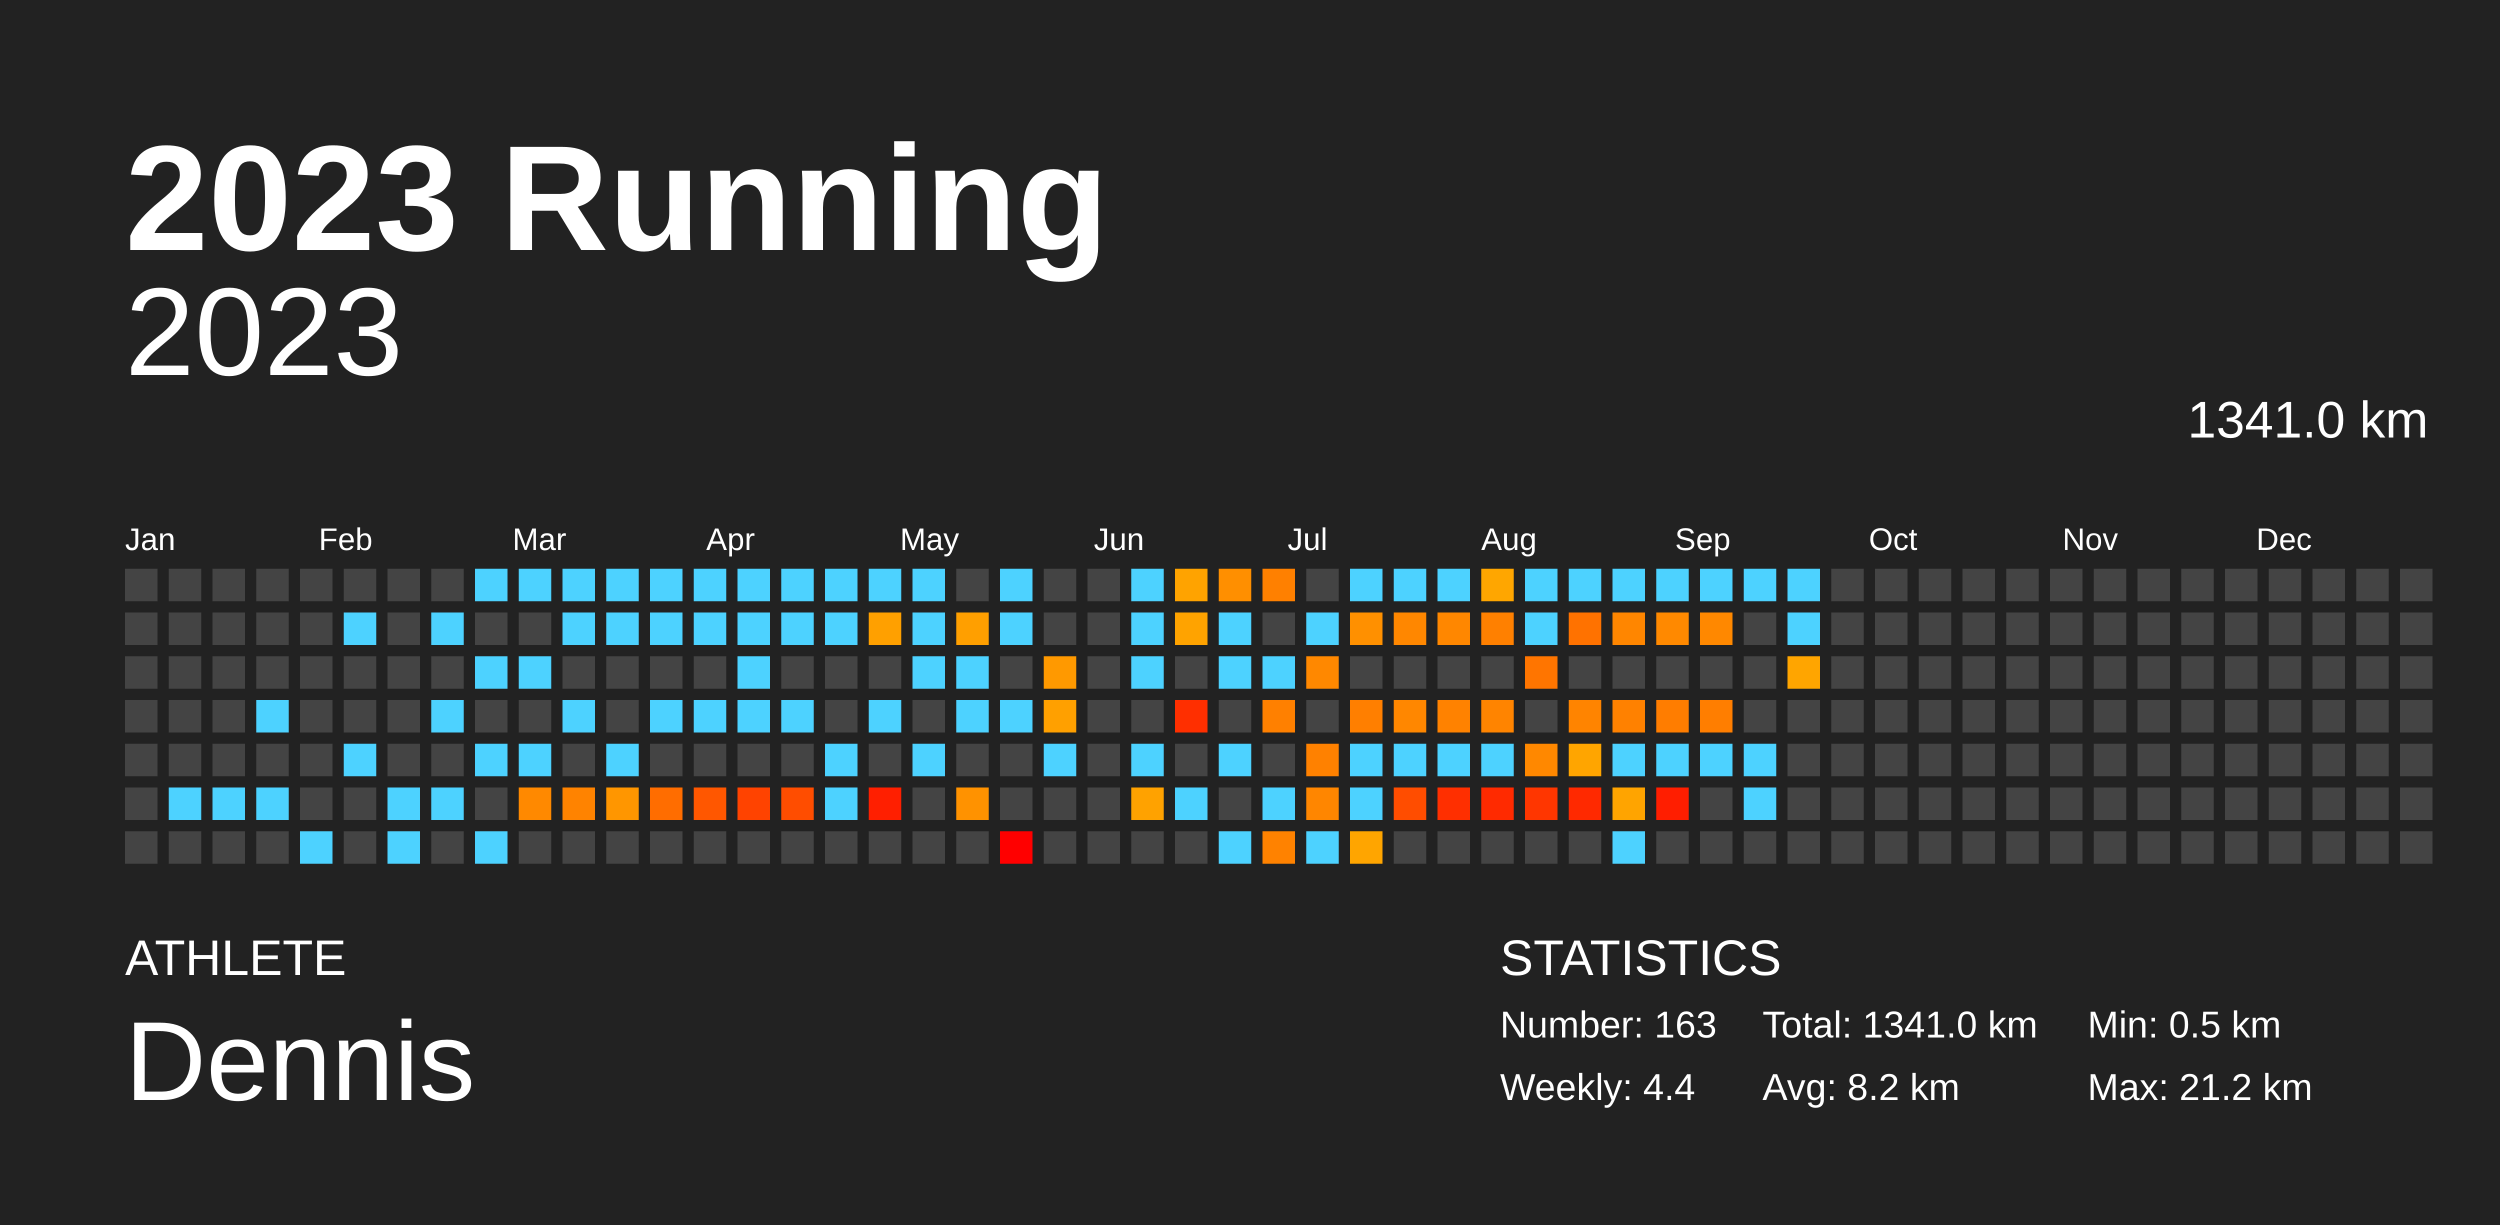
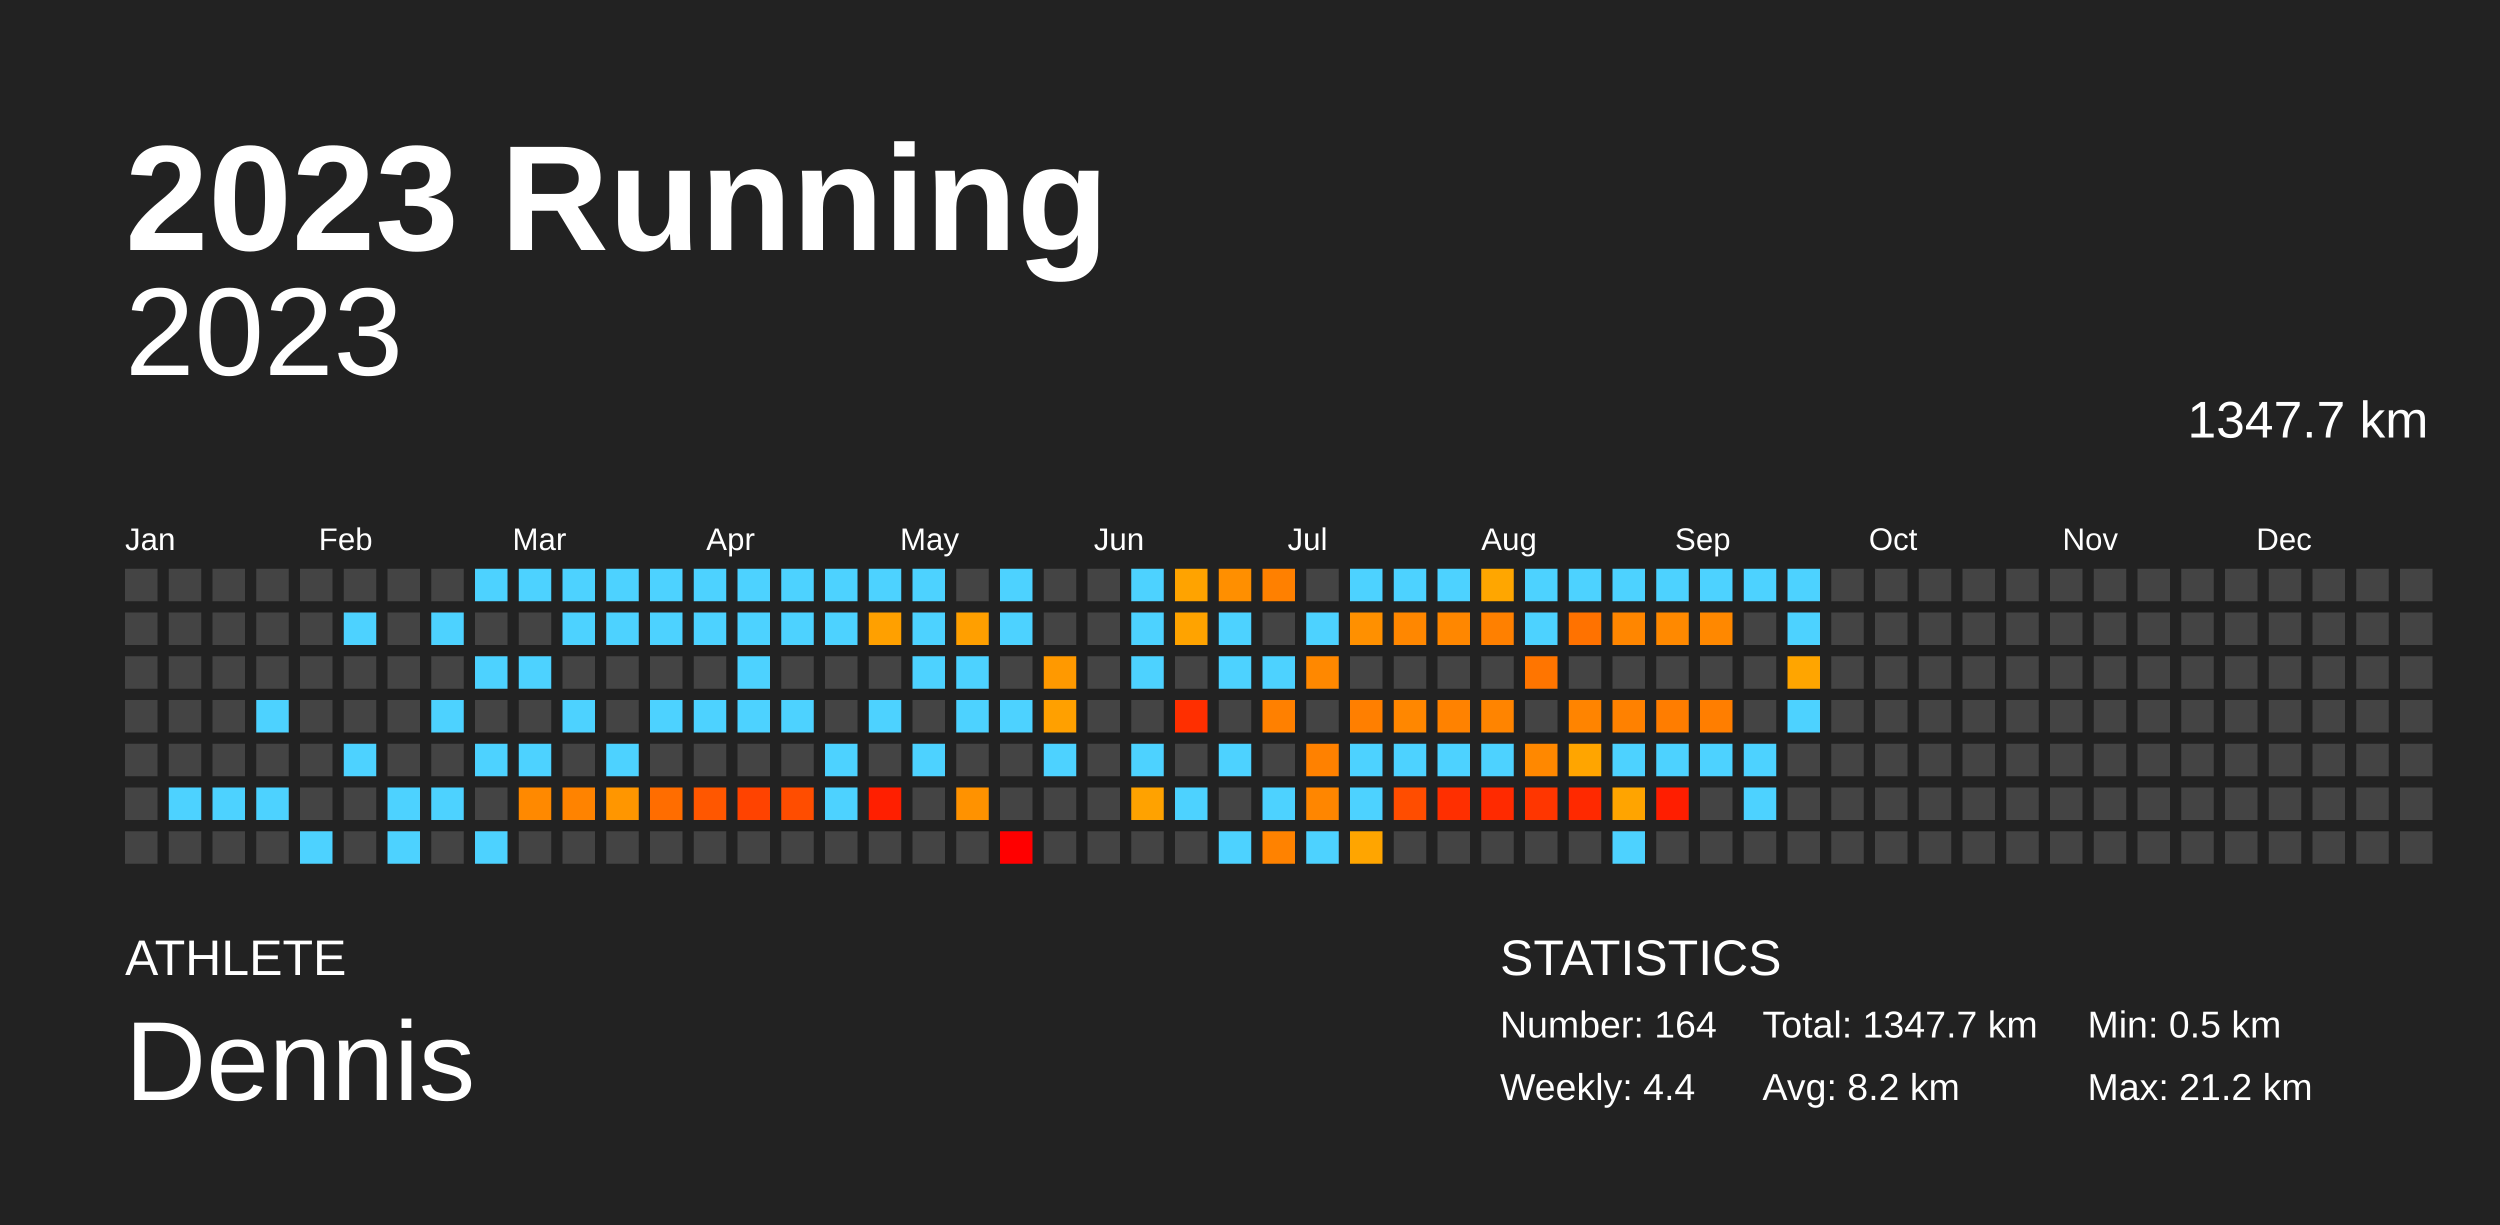
<svg xmlns="http://www.w3.org/2000/svg" baseProfile="full" height="98mm" version="1.1" viewBox="0,0,200,98" width="200mm">
  <defs />
  <rect fill="#222222" height="98" width="200" x="0" y="0" />
  <text fill="#FFFFFF" style="font-size:12px; font-family:Arial; font-weight:bold;" x="10" y="20">2023 Running</text>
  <text fill="#FFFFFF" style="font-size:4px; font-family:Arial" x="10" y="78">ATHLETE</text>
  <text fill="#FFFFFF" style="font-size:9px; font-family:Arial" x="10" y="88">Dennis</text>
  <text fill="#FFFFFF" style="font-size:4px; font-family:Arial" x="120" y="78">STATISTICS</text>
-   <text fill="#FFFFFF" style="font-size:3px; font-family:Arial" x="120" y="83">Number: 163</text>
+   <text fill="#FFFFFF" style="font-size:3px; font-family:Arial" x="120" y="83">Number: 164</text>
  <text fill="#FFFFFF" style="font-size:3px; font-family:Arial" x="120" y="88">Weekly: 4.4</text>
-   <text fill="#FFFFFF" style="font-size:3px; font-family:Arial" x="141" y="83">Total: 1341.0 km</text>
+   <text fill="#FFFFFF" style="font-size:3px; font-family:Arial" x="141" y="83">Total: 1347.7 km</text>
  <text fill="#FFFFFF" style="font-size:3px; font-family:Arial" x="141" y="88">Avg: 8.2 km</text>
  <text fill="#FFFFFF" style="font-size:3px; font-family:Arial" x="167" y="83">Min: 0.5 km</text>
  <text fill="#FFFFFF" style="font-size:3px; font-family:Arial" x="167" y="88">Max: 21.2 km</text>
  <text alignment-baseline="hanging" fill="#FFFFFF" style="font-size:10.0px; font-family:Arial;" x="10" y="30">2023</text>
-   <text alignment-baseline="hanging" fill="#FFFFFF" style="font-size:4.125px; font-family:Arial;" x="175" y="35">1341.0 km</text>
+   <text alignment-baseline="hanging" fill="#FFFFFF" style="font-size:4.125px; font-family:Arial;" x="175" y="35">1347.7 km</text>
  <text fill="#FFFFFF" style="font-size:2.5px; font-family:Arial" x="10.0" y="44">Jan</text>
  <text fill="#FFFFFF" style="font-size:2.5px; font-family:Arial" x="25.5" y="44">Feb</text>
  <text fill="#FFFFFF" style="font-size:2.5px; font-family:Arial" x="41.0" y="44">Mar</text>
  <text fill="#FFFFFF" style="font-size:2.5px; font-family:Arial" x="56.5" y="44">Apr</text>
  <text fill="#FFFFFF" style="font-size:2.5px; font-family:Arial" x="72.0" y="44">May</text>
  <text fill="#FFFFFF" style="font-size:2.5px; font-family:Arial" x="87.5" y="44">Jun</text>
  <text fill="#FFFFFF" style="font-size:2.5px; font-family:Arial" x="103.0" y="44">Jul</text>
  <text fill="#FFFFFF" style="font-size:2.5px; font-family:Arial" x="118.5" y="44">Aug</text>
  <text fill="#FFFFFF" style="font-size:2.5px; font-family:Arial" x="134.0" y="44">Sep</text>
  <text fill="#FFFFFF" style="font-size:2.5px; font-family:Arial" x="149.5" y="44">Oct</text>
  <text fill="#FFFFFF" style="font-size:2.5px; font-family:Arial" x="165.0" y="44">Nov</text>
  <text fill="#FFFFFF" style="font-size:2.5px; font-family:Arial" x="180.5" y="44">Dec</text>
  <rect fill="#444444" height="2.6" width="2.6" x="10.0" y="45.5" />
  <rect fill="#444444" height="2.6" width="2.6" x="10.0" y="49.0" />
  <rect fill="#444444" height="2.6" width="2.6" x="10.0" y="52.5" />
  <rect fill="#444444" height="2.6" width="2.6" x="10.0" y="56.0" />
  <rect fill="#444444" height="2.6" width="2.6" x="10.0" y="59.5" />
  <rect fill="#444444" height="2.6" width="2.6" x="10.0" y="63.0" />
  <rect fill="#444444" height="2.6" width="2.6" x="10.0" y="66.5" />
  <rect fill="#444444" height="2.6" width="2.6" x="13.5" y="45.5" />
  <rect fill="#444444" height="2.6" width="2.6" x="13.5" y="49.0" />
  <rect fill="#444444" height="2.6" width="2.6" x="13.5" y="52.5" />
  <rect fill="#444444" height="2.6" width="2.6" x="13.5" y="56.0" />
  <rect fill="#444444" height="2.6" width="2.6" x="13.5" y="59.5" />
  <rect fill="#4dd2ff" height="2.6" width="2.6" x="13.5" y="63.0" />
  <rect fill="#444444" height="2.6" width="2.6" x="13.5" y="66.5" />
  <rect fill="#444444" height="2.6" width="2.6" x="17.0" y="45.5" />
  <rect fill="#444444" height="2.6" width="2.6" x="17.0" y="49.0" />
  <rect fill="#444444" height="2.6" width="2.6" x="17.0" y="52.5" />
  <rect fill="#444444" height="2.6" width="2.6" x="17.0" y="56.0" />
  <rect fill="#444444" height="2.6" width="2.6" x="17.0" y="59.5" />
  <rect fill="#4dd2ff" height="2.6" width="2.6" x="17.0" y="63.0" />
  <rect fill="#444444" height="2.6" width="2.6" x="17.0" y="66.5" />
  <rect fill="#444444" height="2.6" width="2.6" x="20.5" y="45.5" />
  <rect fill="#444444" height="2.6" width="2.6" x="20.5" y="49.0" />
  <rect fill="#444444" height="2.6" width="2.6" x="20.5" y="52.5" />
  <rect fill="#4dd2ff" height="2.6" width="2.6" x="20.5" y="56.0" />
  <rect fill="#444444" height="2.6" width="2.6" x="20.5" y="59.5" />
  <rect fill="#4dd2ff" height="2.6" width="2.6" x="20.5" y="63.0" />
  <rect fill="#444444" height="2.6" width="2.6" x="20.5" y="66.5" />
  <rect fill="#444444" height="2.6" width="2.6" x="24.0" y="45.5" />
  <rect fill="#444444" height="2.6" width="2.6" x="24.0" y="49.0" />
  <rect fill="#444444" height="2.6" width="2.6" x="24.0" y="52.5" />
  <rect fill="#444444" height="2.6" width="2.6" x="24.0" y="56.0" />
  <rect fill="#444444" height="2.6" width="2.6" x="24.0" y="59.5" />
  <rect fill="#444444" height="2.6" width="2.6" x="24.0" y="63.0" />
  <rect fill="#4dd2ff" height="2.6" width="2.6" x="24.0" y="66.5" />
  <rect fill="#444444" height="2.6" width="2.6" x="27.5" y="45.5" />
  <rect fill="#4dd2ff" height="2.6" width="2.6" x="27.5" y="49.0" />
  <rect fill="#444444" height="2.6" width="2.6" x="27.5" y="52.5" />
  <rect fill="#444444" height="2.6" width="2.6" x="27.5" y="56.0" />
  <rect fill="#4dd2ff" height="2.6" width="2.6" x="27.5" y="59.5" />
  <rect fill="#444444" height="2.6" width="2.6" x="27.5" y="63.0" />
  <rect fill="#444444" height="2.6" width="2.6" x="27.5" y="66.5" />
  <rect fill="#444444" height="2.6" width="2.6" x="31.0" y="45.5" />
  <rect fill="#444444" height="2.6" width="2.6" x="31.0" y="49.0" />
  <rect fill="#444444" height="2.6" width="2.6" x="31.0" y="52.5" />
  <rect fill="#444444" height="2.6" width="2.6" x="31.0" y="56.0" />
  <rect fill="#444444" height="2.6" width="2.6" x="31.0" y="59.5" />
  <rect fill="#4dd2ff" height="2.6" width="2.6" x="31.0" y="63.0" />
  <rect fill="#4dd2ff" height="2.6" width="2.6" x="31.0" y="66.5" />
  <rect fill="#444444" height="2.6" width="2.6" x="34.5" y="45.5" />
  <rect fill="#4dd2ff" height="2.6" width="2.6" x="34.5" y="49.0" />
  <rect fill="#444444" height="2.6" width="2.6" x="34.5" y="52.5" />
  <rect fill="#4dd2ff" height="2.6" width="2.6" x="34.5" y="56.0" />
  <rect fill="#444444" height="2.6" width="2.6" x="34.5" y="59.5" />
  <rect fill="#4dd2ff" height="2.6" width="2.6" x="34.5" y="63.0" />
  <rect fill="#444444" height="2.6" width="2.6" x="34.5" y="66.5" />
  <rect fill="#4dd2ff" height="2.6" width="2.6" x="38.0" y="45.5" />
  <rect fill="#444444" height="2.6" width="2.6" x="38.0" y="49.0" />
  <rect fill="#4dd2ff" height="2.6" width="2.6" x="38.0" y="52.5" />
  <rect fill="#444444" height="2.6" width="2.6" x="38.0" y="56.0" />
  <rect fill="#4dd2ff" height="2.6" width="2.6" x="38.0" y="59.5" />
  <rect fill="#444444" height="2.6" width="2.6" x="38.0" y="63.0" />
  <rect fill="#4dd2ff" height="2.6" width="2.6" x="38.0" y="66.5" />
  <rect fill="#4dd2ff" height="2.6" width="2.6" x="41.5" y="45.5" />
  <rect fill="#444444" height="2.6" width="2.6" x="41.5" y="49.0" />
  <rect fill="#4dd2ff" height="2.6" width="2.6" x="41.5" y="52.5" />
  <rect fill="#444444" height="2.6" width="2.6" x="41.5" y="56.0" />
  <rect fill="#4dd2ff" height="2.6" width="2.6" x="41.5" y="59.5" />
  <rect fill="#ff8900" height="2.6" width="2.6" x="41.5" y="63.0" />
  <rect fill="#444444" height="2.6" width="2.6" x="41.5" y="66.5" />
  <rect fill="#4dd2ff" height="2.6" width="2.6" x="45.0" y="45.5" />
  <rect fill="#4dd2ff" height="2.6" width="2.6" x="45.0" y="49.0" />
  <rect fill="#444444" height="2.6" width="2.6" x="45.0" y="52.5" />
  <rect fill="#4dd2ff" height="2.6" width="2.6" x="45.0" y="56.0" />
  <rect fill="#444444" height="2.6" width="2.6" x="45.0" y="59.5" />
  <rect fill="#ff8300" height="2.6" width="2.6" x="45.0" y="63.0" />
  <rect fill="#444444" height="2.6" width="2.6" x="45.0" y="66.5" />
  <rect fill="#4dd2ff" height="2.6" width="2.6" x="48.5" y="45.5" />
  <rect fill="#4dd2ff" height="2.6" width="2.6" x="48.5" y="49.0" />
  <rect fill="#444444" height="2.6" width="2.6" x="48.5" y="52.5" />
  <rect fill="#444444" height="2.6" width="2.6" x="48.5" y="56.0" />
  <rect fill="#4dd2ff" height="2.6" width="2.6" x="48.5" y="59.5" />
  <rect fill="#ff9600" height="2.6" width="2.6" x="48.5" y="63.0" />
  <rect fill="#444444" height="2.6" width="2.6" x="48.5" y="66.5" />
  <rect fill="#4dd2ff" height="2.6" width="2.6" x="52.0" y="45.5" />
  <rect fill="#4dd2ff" height="2.6" width="2.6" x="52.0" y="49.0" />
  <rect fill="#444444" height="2.6" width="2.6" x="52.0" y="52.5" />
  <rect fill="#4dd2ff" height="2.6" width="2.6" x="52.0" y="56.0" />
  <rect fill="#444444" height="2.6" width="2.6" x="52.0" y="59.5" />
  <rect fill="#ff6d00" height="2.6" width="2.6" x="52.0" y="63.0" />
  <rect fill="#444444" height="2.6" width="2.6" x="52.0" y="66.5" />
  <rect fill="#4dd2ff" height="2.6" width="2.6" x="55.5" y="45.5" />
  <rect fill="#4dd2ff" height="2.6" width="2.6" x="55.5" y="49.0" />
  <rect fill="#444444" height="2.6" width="2.6" x="55.5" y="52.5" />
  <rect fill="#4dd2ff" height="2.6" width="2.6" x="55.5" y="56.0" />
  <rect fill="#444444" height="2.6" width="2.6" x="55.5" y="59.5" />
  <rect fill="#ff5700" height="2.6" width="2.6" x="55.5" y="63.0" />
  <rect fill="#444444" height="2.6" width="2.6" x="55.5" y="66.5" />
  <rect fill="#4dd2ff" height="2.6" width="2.6" x="59.0" y="45.5" />
  <rect fill="#4dd2ff" height="2.6" width="2.6" x="59.0" y="49.0" />
  <rect fill="#4dd2ff" height="2.6" width="2.6" x="59.0" y="52.5" />
  <rect fill="#4dd2ff" height="2.6" width="2.6" x="59.0" y="56.0" />
  <rect fill="#444444" height="2.6" width="2.6" x="59.0" y="59.5" />
  <rect fill="#ff4300" height="2.6" width="2.6" x="59.0" y="63.0" />
  <rect fill="#444444" height="2.6" width="2.6" x="59.0" y="66.5" />
  <rect fill="#4dd2ff" height="2.6" width="2.6" x="62.5" y="45.5" />
  <rect fill="#4dd2ff" height="2.6" width="2.6" x="62.5" y="49.0" />
  <rect fill="#444444" height="2.6" width="2.6" x="62.5" y="52.5" />
  <rect fill="#4dd2ff" height="2.6" width="2.6" x="62.5" y="56.0" />
  <rect fill="#444444" height="2.6" width="2.6" x="62.5" y="59.5" />
  <rect fill="#ff4d00" height="2.6" width="2.6" x="62.5" y="63.0" />
  <rect fill="#444444" height="2.6" width="2.6" x="62.5" y="66.5" />
  <rect fill="#4dd2ff" height="2.6" width="2.6" x="66.0" y="45.5" />
  <rect fill="#4dd2ff" height="2.6" width="2.6" x="66.0" y="49.0" />
  <rect fill="#444444" height="2.6" width="2.6" x="66.0" y="52.5" />
  <rect fill="#444444" height="2.6" width="2.6" x="66.0" y="56.0" />
  <rect fill="#4dd2ff" height="2.6" width="2.6" x="66.0" y="59.5" />
  <rect fill="#4dd2ff" height="2.6" width="2.6" x="66.0" y="63.0" />
  <rect fill="#444444" height="2.6" width="2.6" x="66.0" y="66.5" />
  <rect fill="#4dd2ff" height="2.6" width="2.6" x="69.5" y="45.5" />
  <rect fill="#ffa000" height="2.6" width="2.6" x="69.5" y="49.0" />
  <rect fill="#444444" height="2.6" width="2.6" x="69.5" y="52.5" />
  <rect fill="#4dd2ff" height="2.6" width="2.6" x="69.5" y="56.0" />
  <rect fill="#444444" height="2.6" width="2.6" x="69.5" y="59.5" />
  <rect fill="#ff1f00" height="2.6" width="2.6" x="69.5" y="63.0" />
  <rect fill="#444444" height="2.6" width="2.6" x="69.5" y="66.5" />
  <rect fill="#4dd2ff" height="2.6" width="2.6" x="73.0" y="45.5" />
  <rect fill="#4dd2ff" height="2.6" width="2.6" x="73.0" y="49.0" />
  <rect fill="#4dd2ff" height="2.6" width="2.6" x="73.0" y="52.5" />
  <rect fill="#444444" height="2.6" width="2.6" x="73.0" y="56.0" />
  <rect fill="#4dd2ff" height="2.6" width="2.6" x="73.0" y="59.5" />
  <rect fill="#444444" height="2.6" width="2.6" x="73.0" y="63.0" />
  <rect fill="#444444" height="2.6" width="2.6" x="73.0" y="66.5" />
  <rect fill="#444444" height="2.6" width="2.6" x="76.5" y="45.5" />
  <rect fill="#ff9f00" height="2.6" width="2.6" x="76.5" y="49.0" />
  <rect fill="#4dd2ff" height="2.6" width="2.6" x="76.5" y="52.5" />
  <rect fill="#4dd2ff" height="2.6" width="2.6" x="76.5" y="56.0" />
  <rect fill="#444444" height="2.6" width="2.6" x="76.5" y="59.5" />
  <rect fill="#ff9200" height="2.6" width="2.6" x="76.5" y="63.0" />
  <rect fill="#444444" height="2.6" width="2.6" x="76.5" y="66.5" />
  <rect fill="#4dd2ff" height="2.6" width="2.6" x="80.0" y="45.5" />
  <rect fill="#4dd2ff" height="2.6" width="2.6" x="80.0" y="49.0" />
  <rect fill="#444444" height="2.6" width="2.6" x="80.0" y="52.5" />
  <rect fill="#4dd2ff" height="2.6" width="2.6" x="80.0" y="56.0" />
  <rect fill="#444444" height="2.6" width="2.6" x="80.0" y="59.5" />
  <rect fill="#444444" height="2.6" width="2.6" x="80.0" y="63.0" />
  <rect fill="red" height="2.6" width="2.6" x="80.0" y="66.5" />
  <rect fill="#444444" height="2.6" width="2.6" x="83.5" y="45.5" />
  <rect fill="#444444" height="2.6" width="2.6" x="83.5" y="49.0" />
  <rect fill="#ff9900" height="2.6" width="2.6" x="83.5" y="52.5" />
  <rect fill="#ffa000" height="2.6" width="2.6" x="83.5" y="56.0" />
  <rect fill="#4dd2ff" height="2.6" width="2.6" x="83.5" y="59.5" />
  <rect fill="#444444" height="2.6" width="2.6" x="83.5" y="63.0" />
  <rect fill="#444444" height="2.6" width="2.6" x="83.5" y="66.5" />
  <rect fill="#444444" height="2.6" width="2.6" x="87.0" y="45.5" />
  <rect fill="#444444" height="2.6" width="2.6" x="87.0" y="49.0" />
  <rect fill="#444444" height="2.6" width="2.6" x="87.0" y="52.5" />
  <rect fill="#444444" height="2.6" width="2.6" x="87.0" y="56.0" />
  <rect fill="#444444" height="2.6" width="2.6" x="87.0" y="59.5" />
  <rect fill="#444444" height="2.6" width="2.6" x="87.0" y="63.0" />
  <rect fill="#444444" height="2.6" width="2.6" x="87.0" y="66.5" />
  <rect fill="#4dd2ff" height="2.6" width="2.6" x="90.5" y="45.5" />
  <rect fill="#4dd2ff" height="2.6" width="2.6" x="90.5" y="49.0" />
  <rect fill="#4dd2ff" height="2.6" width="2.6" x="90.5" y="52.5" />
  <rect fill="#444444" height="2.6" width="2.6" x="90.5" y="56.0" />
  <rect fill="#4dd2ff" height="2.6" width="2.6" x="90.5" y="59.5" />
  <rect fill="#ffa200" height="2.6" width="2.6" x="90.5" y="63.0" />
  <rect fill="#444444" height="2.6" width="2.6" x="90.5" y="66.5" />
  <rect fill="#ffa300" height="2.6" width="2.6" x="94.0" y="45.5" />
  <rect fill="#ffa300" height="2.6" width="2.6" x="94.0" y="49.0" />
  <rect fill="#444444" height="2.6" width="2.6" x="94.0" y="52.5" />
  <rect fill="#ff2f00" height="2.6" width="2.6" x="94.0" y="56.0" />
  <rect fill="#444444" height="2.6" width="2.6" x="94.0" y="59.5" />
  <rect fill="#4dd2ff" height="2.6" width="2.6" x="94.0" y="63.0" />
  <rect fill="#444444" height="2.6" width="2.6" x="94.0" y="66.5" />
  <rect fill="#ff8f00" height="2.6" width="2.6" x="97.5" y="45.5" />
  <rect fill="#4dd2ff" height="2.6" width="2.6" x="97.5" y="49.0" />
  <rect fill="#4dd2ff" height="2.6" width="2.6" x="97.5" y="52.5" />
  <rect fill="#444444" height="2.6" width="2.6" x="97.5" y="56.0" />
  <rect fill="#4dd2ff" height="2.6" width="2.6" x="97.5" y="59.5" />
  <rect fill="#444444" height="2.6" width="2.6" x="97.5" y="63.0" />
  <rect fill="#4dd2ff" height="2.6" width="2.6" x="97.5" y="66.5" />
  <rect fill="#ff8000" height="2.6" width="2.6" x="101.0" y="45.5" />
  <rect fill="#444444" height="2.6" width="2.6" x="101.0" y="49.0" />
  <rect fill="#4dd2ff" height="2.6" width="2.6" x="101.0" y="52.5" />
  <rect fill="#ff8000" height="2.6" width="2.6" x="101.0" y="56.0" />
  <rect fill="#444444" height="2.6" width="2.6" x="101.0" y="59.5" />
  <rect fill="#4dd2ff" height="2.6" width="2.6" x="101.0" y="63.0" />
  <rect fill="#ff8200" height="2.6" width="2.6" x="101.0" y="66.5" />
  <rect fill="#444444" height="2.6" width="2.6" x="104.5" y="45.5" />
  <rect fill="#4dd2ff" height="2.6" width="2.6" x="104.5" y="49.0" />
  <rect fill="#ff8800" height="2.6" width="2.6" x="104.5" y="52.5" />
  <rect fill="#444444" height="2.6" width="2.6" x="104.5" y="56.0" />
  <rect fill="#ff8100" height="2.6" width="2.6" x="104.5" y="59.5" />
  <rect fill="#ff8600" height="2.6" width="2.6" x="104.5" y="63.0" />
  <rect fill="#4dd2ff" height="2.6" width="2.6" x="104.5" y="66.5" />
  <rect fill="#4dd2ff" height="2.6" width="2.6" x="108.0" y="45.5" />
  <rect fill="#ff9000" height="2.6" width="2.6" x="108.0" y="49.0" />
  <rect fill="#444444" height="2.6" width="2.6" x="108.0" y="52.5" />
  <rect fill="#ff7f00" height="2.6" width="2.6" x="108.0" y="56.0" />
  <rect fill="#4dd2ff" height="2.6" width="2.6" x="108.0" y="59.5" />
  <rect fill="#4dd2ff" height="2.6" width="2.6" x="108.0" y="63.0" />
  <rect fill="#ffa500" height="2.6" width="2.6" x="108.0" y="66.5" />
  <rect fill="#4dd2ff" height="2.6" width="2.6" x="111.5" y="45.5" />
  <rect fill="#ff8700" height="2.6" width="2.6" x="111.5" y="49.0" />
  <rect fill="#444444" height="2.6" width="2.6" x="111.5" y="52.5" />
  <rect fill="#ff8700" height="2.6" width="2.6" x="111.5" y="56.0" />
  <rect fill="#4dd2ff" height="2.6" width="2.6" x="111.5" y="59.5" />
  <rect fill="#ff4d00" height="2.6" width="2.6" x="111.5" y="63.0" />
  <rect fill="#444444" height="2.6" width="2.6" x="111.5" y="66.5" />
  <rect fill="#4dd2ff" height="2.6" width="2.6" x="115.0" y="45.5" />
  <rect fill="#ff8700" height="2.6" width="2.6" x="115.0" y="49.0" />
  <rect fill="#444444" height="2.6" width="2.6" x="115.0" y="52.5" />
  <rect fill="#ff8200" height="2.6" width="2.6" x="115.0" y="56.0" />
  <rect fill="#4dd2ff" height="2.6" width="2.6" x="115.0" y="59.5" />
  <rect fill="#ff2f00" height="2.6" width="2.6" x="115.0" y="63.0" />
  <rect fill="#444444" height="2.6" width="2.6" x="115.0" y="66.5" />
  <rect fill="#ffa600" height="2.6" width="2.6" x="118.5" y="45.5" />
  <rect fill="#ff8000" height="2.6" width="2.6" x="118.5" y="49.0" />
  <rect fill="#444444" height="2.6" width="2.6" x="118.5" y="52.5" />
  <rect fill="#ff8400" height="2.6" width="2.6" x="118.5" y="56.0" />
  <rect fill="#4dd2ff" height="2.6" width="2.6" x="118.5" y="59.5" />
  <rect fill="#ff2a00" height="2.6" width="2.6" x="118.5" y="63.0" />
  <rect fill="#444444" height="2.6" width="2.6" x="118.5" y="66.5" />
  <rect fill="#4dd2ff" height="2.6" width="2.6" x="122.0" y="45.5" />
  <rect fill="#4dd2ff" height="2.6" width="2.6" x="122.0" y="49.0" />
  <rect fill="#ff7500" height="2.6" width="2.6" x="122.0" y="52.5" />
  <rect fill="#444444" height="2.6" width="2.6" x="122.0" y="56.0" />
  <rect fill="#ff8800" height="2.6" width="2.6" x="122.0" y="59.5" />
  <rect fill="#ff3600" height="2.6" width="2.6" x="122.0" y="63.0" />
  <rect fill="#444444" height="2.6" width="2.6" x="122.0" y="66.5" />
  <rect fill="#4dd2ff" height="2.6" width="2.6" x="125.5" y="45.5" />
  <rect fill="#ff7200" height="2.6" width="2.6" x="125.5" y="49.0" />
  <rect fill="#444444" height="2.6" width="2.6" x="125.5" y="52.5" />
  <rect fill="#ff8400" height="2.6" width="2.6" x="125.5" y="56.0" />
  <rect fill="#ffa500" height="2.6" width="2.6" x="125.5" y="59.5" />
  <rect fill="#ff2900" height="2.6" width="2.6" x="125.5" y="63.0" />
  <rect fill="#444444" height="2.6" width="2.6" x="125.5" y="66.5" />
  <rect fill="#4dd2ff" height="2.6" width="2.6" x="129.0" y="45.5" />
  <rect fill="#ff8600" height="2.6" width="2.6" x="129.0" y="49.0" />
  <rect fill="#444444" height="2.6" width="2.6" x="129.0" y="52.5" />
  <rect fill="#ff8100" height="2.6" width="2.6" x="129.0" y="56.0" />
  <rect fill="#4dd2ff" height="2.6" width="2.6" x="129.0" y="59.5" />
  <rect fill="#ffa400" height="2.6" width="2.6" x="129.0" y="63.0" />
  <rect fill="#4dd2ff" height="2.6" width="2.6" x="129.0" y="66.5" />
  <rect fill="#4dd2ff" height="2.6" width="2.6" x="132.5" y="45.5" />
  <rect fill="#ff8900" height="2.6" width="2.6" x="132.5" y="49.0" />
  <rect fill="#444444" height="2.6" width="2.6" x="132.5" y="52.5" />
  <rect fill="#ff7d00" height="2.6" width="2.6" x="132.5" y="56.0" />
  <rect fill="#4dd2ff" height="2.6" width="2.6" x="132.5" y="59.5" />
  <rect fill="#ff1e00" height="2.6" width="2.6" x="132.5" y="63.0" />
  <rect fill="#444444" height="2.6" width="2.6" x="132.5" y="66.5" />
  <rect fill="#4dd2ff" height="2.6" width="2.6" x="136.0" y="45.5" />
  <rect fill="#ff8800" height="2.6" width="2.6" x="136.0" y="49.0" />
  <rect fill="#444444" height="2.6" width="2.6" x="136.0" y="52.5" />
  <rect fill="#ff7e00" height="2.6" width="2.6" x="136.0" y="56.0" />
  <rect fill="#4dd2ff" height="2.6" width="2.6" x="136.0" y="59.5" />
  <rect fill="#444444" height="2.6" width="2.6" x="136.0" y="63.0" />
  <rect fill="#444444" height="2.6" width="2.6" x="136.0" y="66.5" />
  <rect fill="#4dd2ff" height="2.6" width="2.6" x="139.5" y="45.5" />
  <rect fill="#444444" height="2.6" width="2.6" x="139.5" y="49.0" />
  <rect fill="#444444" height="2.6" width="2.6" x="139.5" y="52.5" />
  <rect fill="#444444" height="2.6" width="2.6" x="139.5" y="56.0" />
  <rect fill="#4dd2ff" height="2.6" width="2.6" x="139.5" y="59.5" />
  <rect fill="#4dd2ff" height="2.6" width="2.6" x="139.5" y="63.0" />
  <rect fill="#444444" height="2.6" width="2.6" x="139.5" y="66.5" />
  <rect fill="#4dd2ff" height="2.6" width="2.6" x="143.0" y="45.5" />
  <rect fill="#4dd2ff" height="2.6" width="2.6" x="143.0" y="49.0" />
  <rect fill="#ffa500" height="2.6" width="2.6" x="143.0" y="52.5" />
-   <rect fill="#444444" height="2.6" width="2.6" x="143.0" y="56.0" />
+   <rect fill="#4dd2ff" height="2.6" width="2.6" x="143.0" y="56.0" />
  <rect fill="#444444" height="2.6" width="2.6" x="143.0" y="59.5" />
  <rect fill="#444444" height="2.6" width="2.6" x="143.0" y="63.0" />
  <rect fill="#444444" height="2.6" width="2.6" x="143.0" y="66.5" />
  <rect fill="#444444" height="2.6" width="2.6" x="146.5" y="45.5" />
  <rect fill="#444444" height="2.6" width="2.6" x="146.5" y="49.0" />
  <rect fill="#444444" height="2.6" width="2.6" x="146.5" y="52.5" />
  <rect fill="#444444" height="2.6" width="2.6" x="146.5" y="56.0" />
  <rect fill="#444444" height="2.6" width="2.6" x="146.5" y="59.5" />
  <rect fill="#444444" height="2.6" width="2.6" x="146.5" y="63.0" />
  <rect fill="#444444" height="2.6" width="2.6" x="146.5" y="66.5" />
  <rect fill="#444444" height="2.6" width="2.6" x="150.0" y="45.5" />
  <rect fill="#444444" height="2.6" width="2.6" x="150.0" y="49.0" />
  <rect fill="#444444" height="2.6" width="2.6" x="150.0" y="52.5" />
  <rect fill="#444444" height="2.6" width="2.6" x="150.0" y="56.0" />
  <rect fill="#444444" height="2.6" width="2.6" x="150.0" y="59.5" />
  <rect fill="#444444" height="2.6" width="2.6" x="150.0" y="63.0" />
  <rect fill="#444444" height="2.6" width="2.6" x="150.0" y="66.5" />
  <rect fill="#444444" height="2.6" width="2.6" x="153.5" y="45.5" />
  <rect fill="#444444" height="2.6" width="2.6" x="153.5" y="49.0" />
  <rect fill="#444444" height="2.6" width="2.6" x="153.5" y="52.5" />
  <rect fill="#444444" height="2.6" width="2.6" x="153.5" y="56.0" />
  <rect fill="#444444" height="2.6" width="2.6" x="153.5" y="59.5" />
  <rect fill="#444444" height="2.6" width="2.6" x="153.5" y="63.0" />
  <rect fill="#444444" height="2.6" width="2.6" x="153.5" y="66.5" />
  <rect fill="#444444" height="2.6" width="2.6" x="157.0" y="45.5" />
  <rect fill="#444444" height="2.6" width="2.6" x="157.0" y="49.0" />
  <rect fill="#444444" height="2.6" width="2.6" x="157.0" y="52.5" />
  <rect fill="#444444" height="2.6" width="2.6" x="157.0" y="56.0" />
  <rect fill="#444444" height="2.6" width="2.6" x="157.0" y="59.5" />
  <rect fill="#444444" height="2.6" width="2.6" x="157.0" y="63.0" />
  <rect fill="#444444" height="2.6" width="2.6" x="157.0" y="66.5" />
  <rect fill="#444444" height="2.6" width="2.6" x="160.5" y="45.5" />
  <rect fill="#444444" height="2.6" width="2.6" x="160.5" y="49.0" />
  <rect fill="#444444" height="2.6" width="2.6" x="160.5" y="52.5" />
  <rect fill="#444444" height="2.6" width="2.6" x="160.5" y="56.0" />
  <rect fill="#444444" height="2.6" width="2.6" x="160.5" y="59.5" />
  <rect fill="#444444" height="2.6" width="2.6" x="160.5" y="63.0" />
  <rect fill="#444444" height="2.6" width="2.6" x="160.5" y="66.5" />
  <rect fill="#444444" height="2.6" width="2.6" x="164.0" y="45.5" />
  <rect fill="#444444" height="2.6" width="2.6" x="164.0" y="49.0" />
  <rect fill="#444444" height="2.6" width="2.6" x="164.0" y="52.5" />
  <rect fill="#444444" height="2.6" width="2.6" x="164.0" y="56.0" />
  <rect fill="#444444" height="2.6" width="2.6" x="164.0" y="59.5" />
  <rect fill="#444444" height="2.6" width="2.6" x="164.0" y="63.0" />
  <rect fill="#444444" height="2.6" width="2.6" x="164.0" y="66.5" />
  <rect fill="#444444" height="2.6" width="2.6" x="167.5" y="45.5" />
  <rect fill="#444444" height="2.6" width="2.6" x="167.5" y="49.0" />
  <rect fill="#444444" height="2.6" width="2.6" x="167.5" y="52.5" />
  <rect fill="#444444" height="2.6" width="2.6" x="167.5" y="56.0" />
  <rect fill="#444444" height="2.6" width="2.6" x="167.5" y="59.5" />
  <rect fill="#444444" height="2.6" width="2.6" x="167.5" y="63.0" />
  <rect fill="#444444" height="2.6" width="2.6" x="167.5" y="66.5" />
  <rect fill="#444444" height="2.6" width="2.6" x="171.0" y="45.5" />
  <rect fill="#444444" height="2.6" width="2.6" x="171.0" y="49.0" />
  <rect fill="#444444" height="2.6" width="2.6" x="171.0" y="52.5" />
  <rect fill="#444444" height="2.6" width="2.6" x="171.0" y="56.0" />
  <rect fill="#444444" height="2.6" width="2.6" x="171.0" y="59.5" />
  <rect fill="#444444" height="2.6" width="2.6" x="171.0" y="63.0" />
  <rect fill="#444444" height="2.6" width="2.6" x="171.0" y="66.5" />
  <rect fill="#444444" height="2.6" width="2.6" x="174.5" y="45.5" />
  <rect fill="#444444" height="2.6" width="2.6" x="174.5" y="49.0" />
  <rect fill="#444444" height="2.6" width="2.6" x="174.5" y="52.5" />
  <rect fill="#444444" height="2.6" width="2.6" x="174.5" y="56.0" />
  <rect fill="#444444" height="2.6" width="2.6" x="174.5" y="59.5" />
  <rect fill="#444444" height="2.6" width="2.6" x="174.5" y="63.0" />
  <rect fill="#444444" height="2.6" width="2.6" x="174.5" y="66.5" />
  <rect fill="#444444" height="2.6" width="2.6" x="178.0" y="45.5" />
  <rect fill="#444444" height="2.6" width="2.6" x="178.0" y="49.0" />
  <rect fill="#444444" height="2.6" width="2.6" x="178.0" y="52.5" />
  <rect fill="#444444" height="2.6" width="2.6" x="178.0" y="56.0" />
  <rect fill="#444444" height="2.6" width="2.6" x="178.0" y="59.5" />
  <rect fill="#444444" height="2.6" width="2.6" x="178.0" y="63.0" />
  <rect fill="#444444" height="2.6" width="2.6" x="178.0" y="66.5" />
  <rect fill="#444444" height="2.6" width="2.6" x="181.5" y="45.5" />
  <rect fill="#444444" height="2.6" width="2.6" x="181.5" y="49.0" />
  <rect fill="#444444" height="2.6" width="2.6" x="181.5" y="52.5" />
  <rect fill="#444444" height="2.6" width="2.6" x="181.5" y="56.0" />
  <rect fill="#444444" height="2.6" width="2.6" x="181.5" y="59.5" />
  <rect fill="#444444" height="2.6" width="2.6" x="181.5" y="63.0" />
  <rect fill="#444444" height="2.6" width="2.6" x="181.5" y="66.5" />
  <rect fill="#444444" height="2.6" width="2.6" x="185.0" y="45.5" />
  <rect fill="#444444" height="2.6" width="2.6" x="185.0" y="49.0" />
  <rect fill="#444444" height="2.6" width="2.6" x="185.0" y="52.5" />
  <rect fill="#444444" height="2.6" width="2.6" x="185.0" y="56.0" />
  <rect fill="#444444" height="2.6" width="2.6" x="185.0" y="59.5" />
  <rect fill="#444444" height="2.6" width="2.6" x="185.0" y="63.0" />
  <rect fill="#444444" height="2.6" width="2.6" x="185.0" y="66.5" />
  <rect fill="#444444" height="2.6" width="2.6" x="188.5" y="45.5" />
  <rect fill="#444444" height="2.6" width="2.6" x="188.5" y="49.0" />
  <rect fill="#444444" height="2.6" width="2.6" x="188.5" y="52.5" />
  <rect fill="#444444" height="2.6" width="2.6" x="188.5" y="56.0" />
  <rect fill="#444444" height="2.6" width="2.6" x="188.5" y="59.5" />
  <rect fill="#444444" height="2.6" width="2.6" x="188.5" y="63.0" />
  <rect fill="#444444" height="2.6" width="2.6" x="188.5" y="66.5" />
  <rect fill="#444444" height="2.6" width="2.6" x="192.0" y="45.5" />
  <rect fill="#444444" height="2.6" width="2.6" x="192.0" y="49.0" />
  <rect fill="#444444" height="2.6" width="2.6" x="192.0" y="52.5" />
  <rect fill="#444444" height="2.6" width="2.6" x="192.0" y="56.0" />
  <rect fill="#444444" height="2.6" width="2.6" x="192.0" y="59.5" />
  <rect fill="#444444" height="2.6" width="2.6" x="192.0" y="63.0" />
  <rect fill="#444444" height="2.6" width="2.6" x="192.0" y="66.5" />
</svg>
